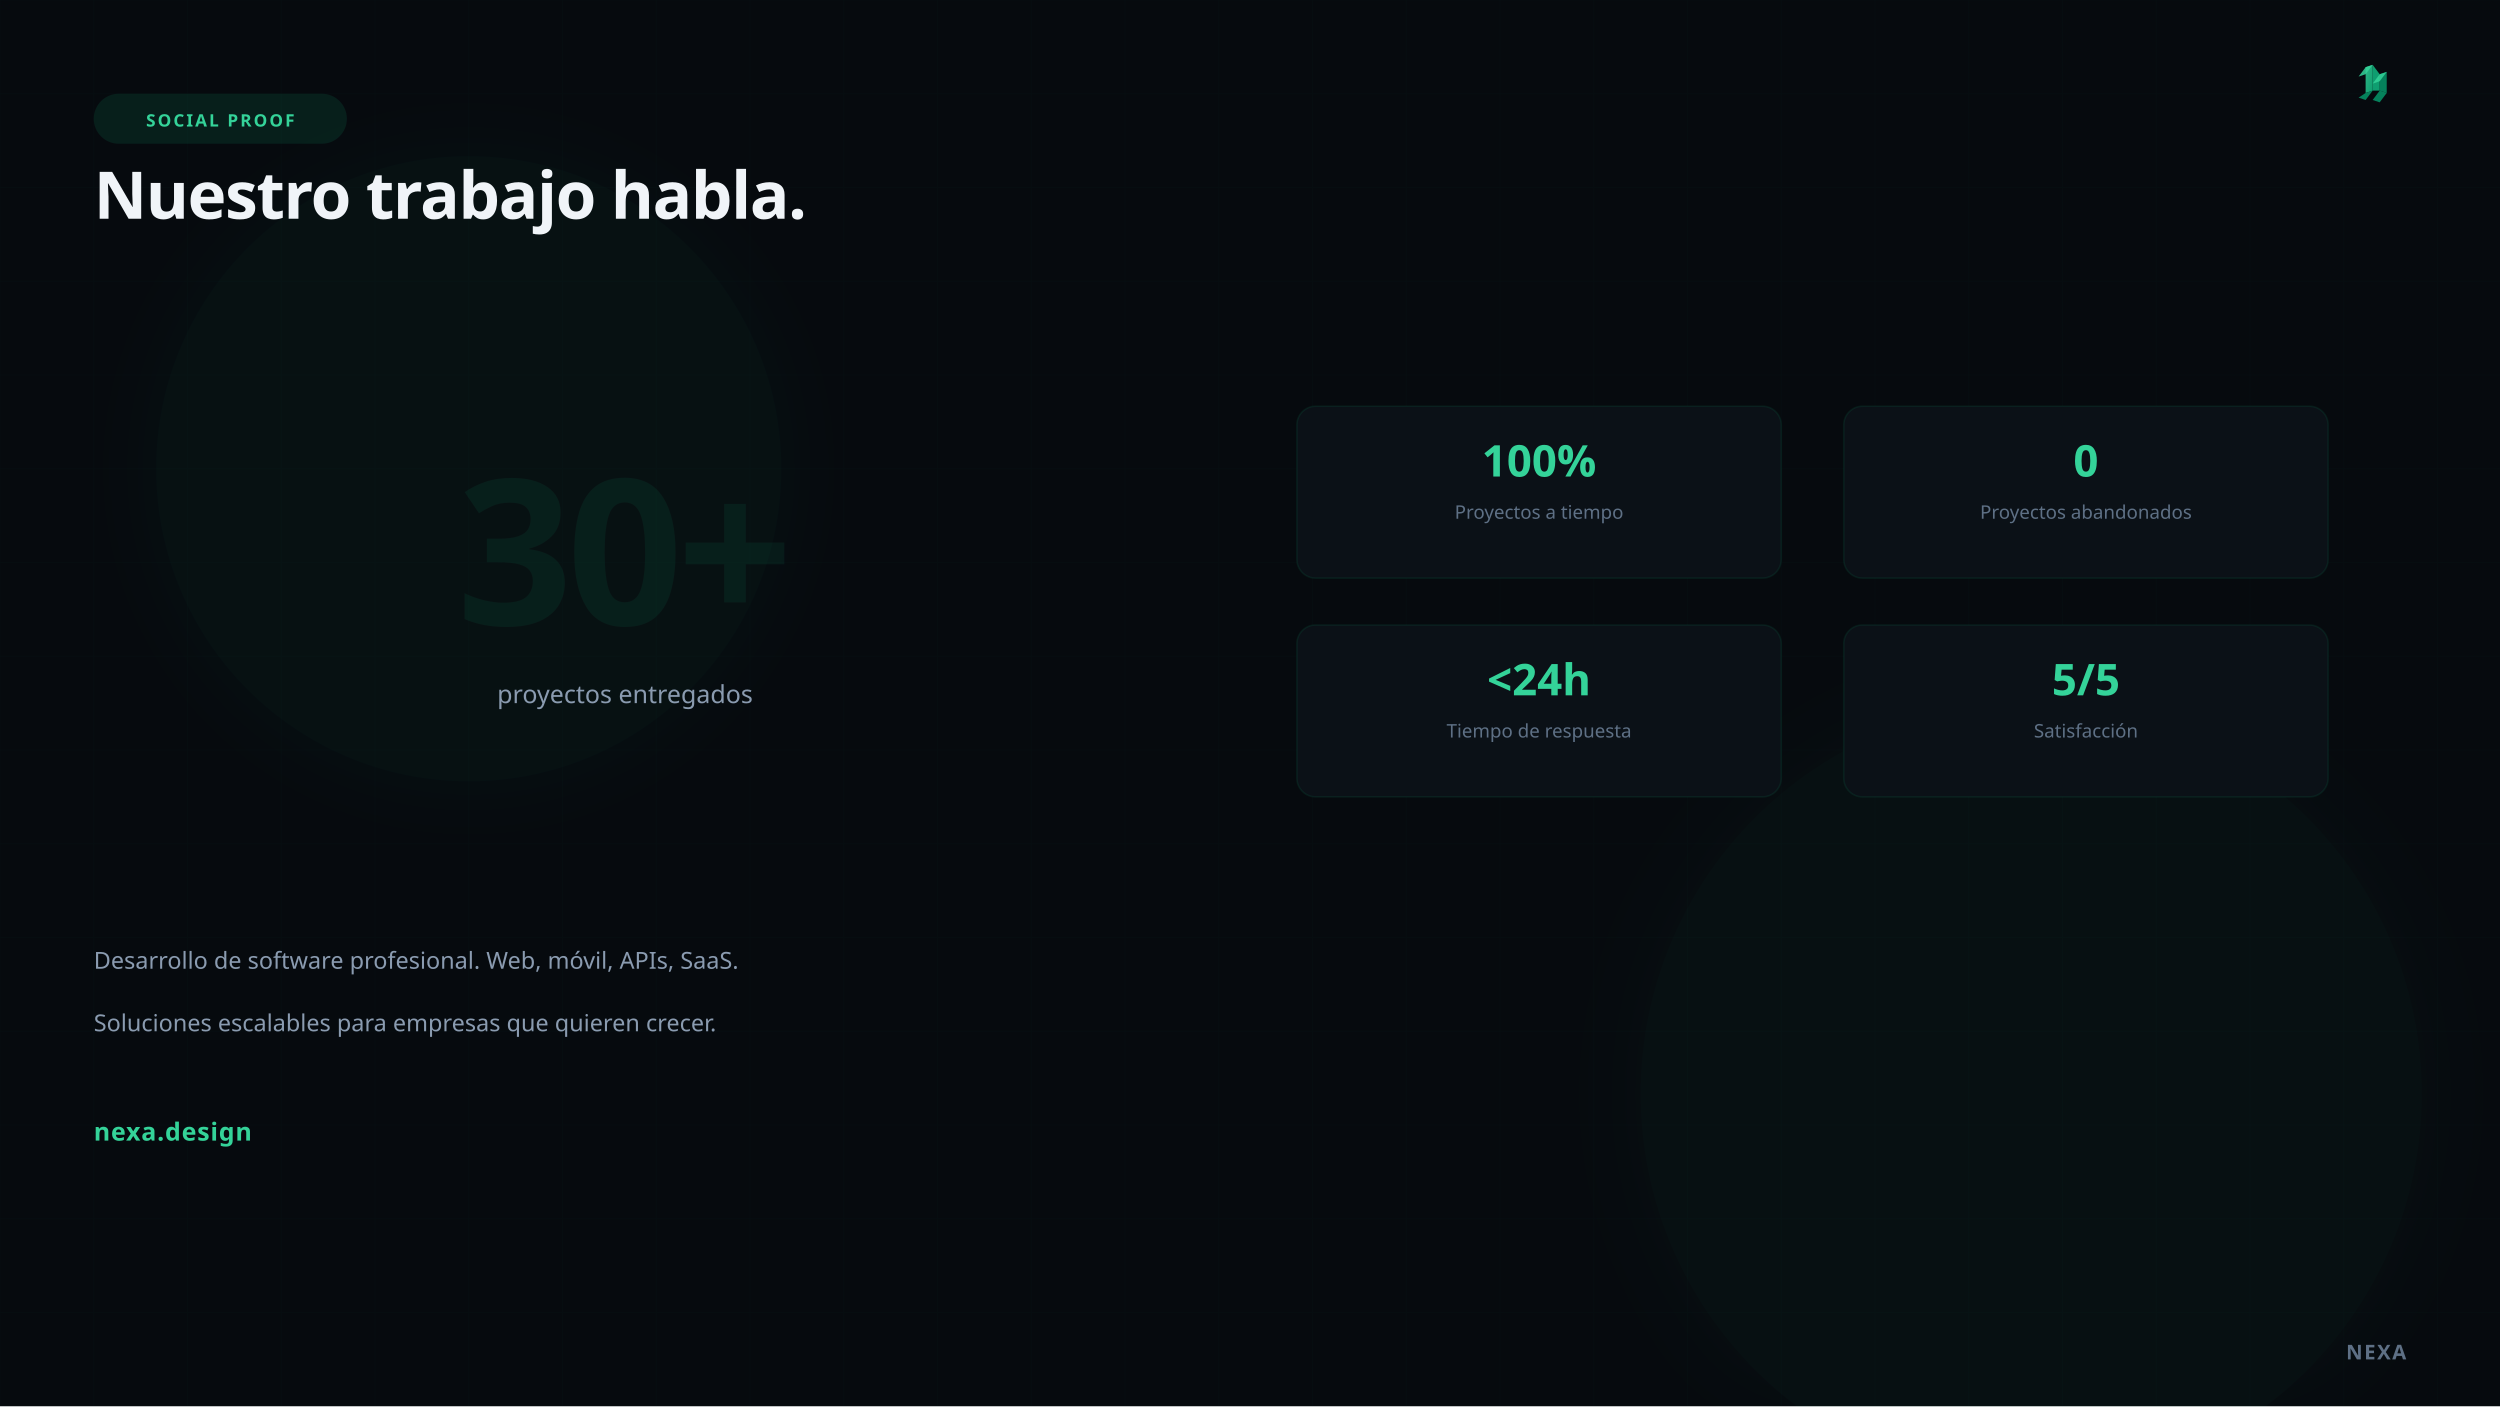
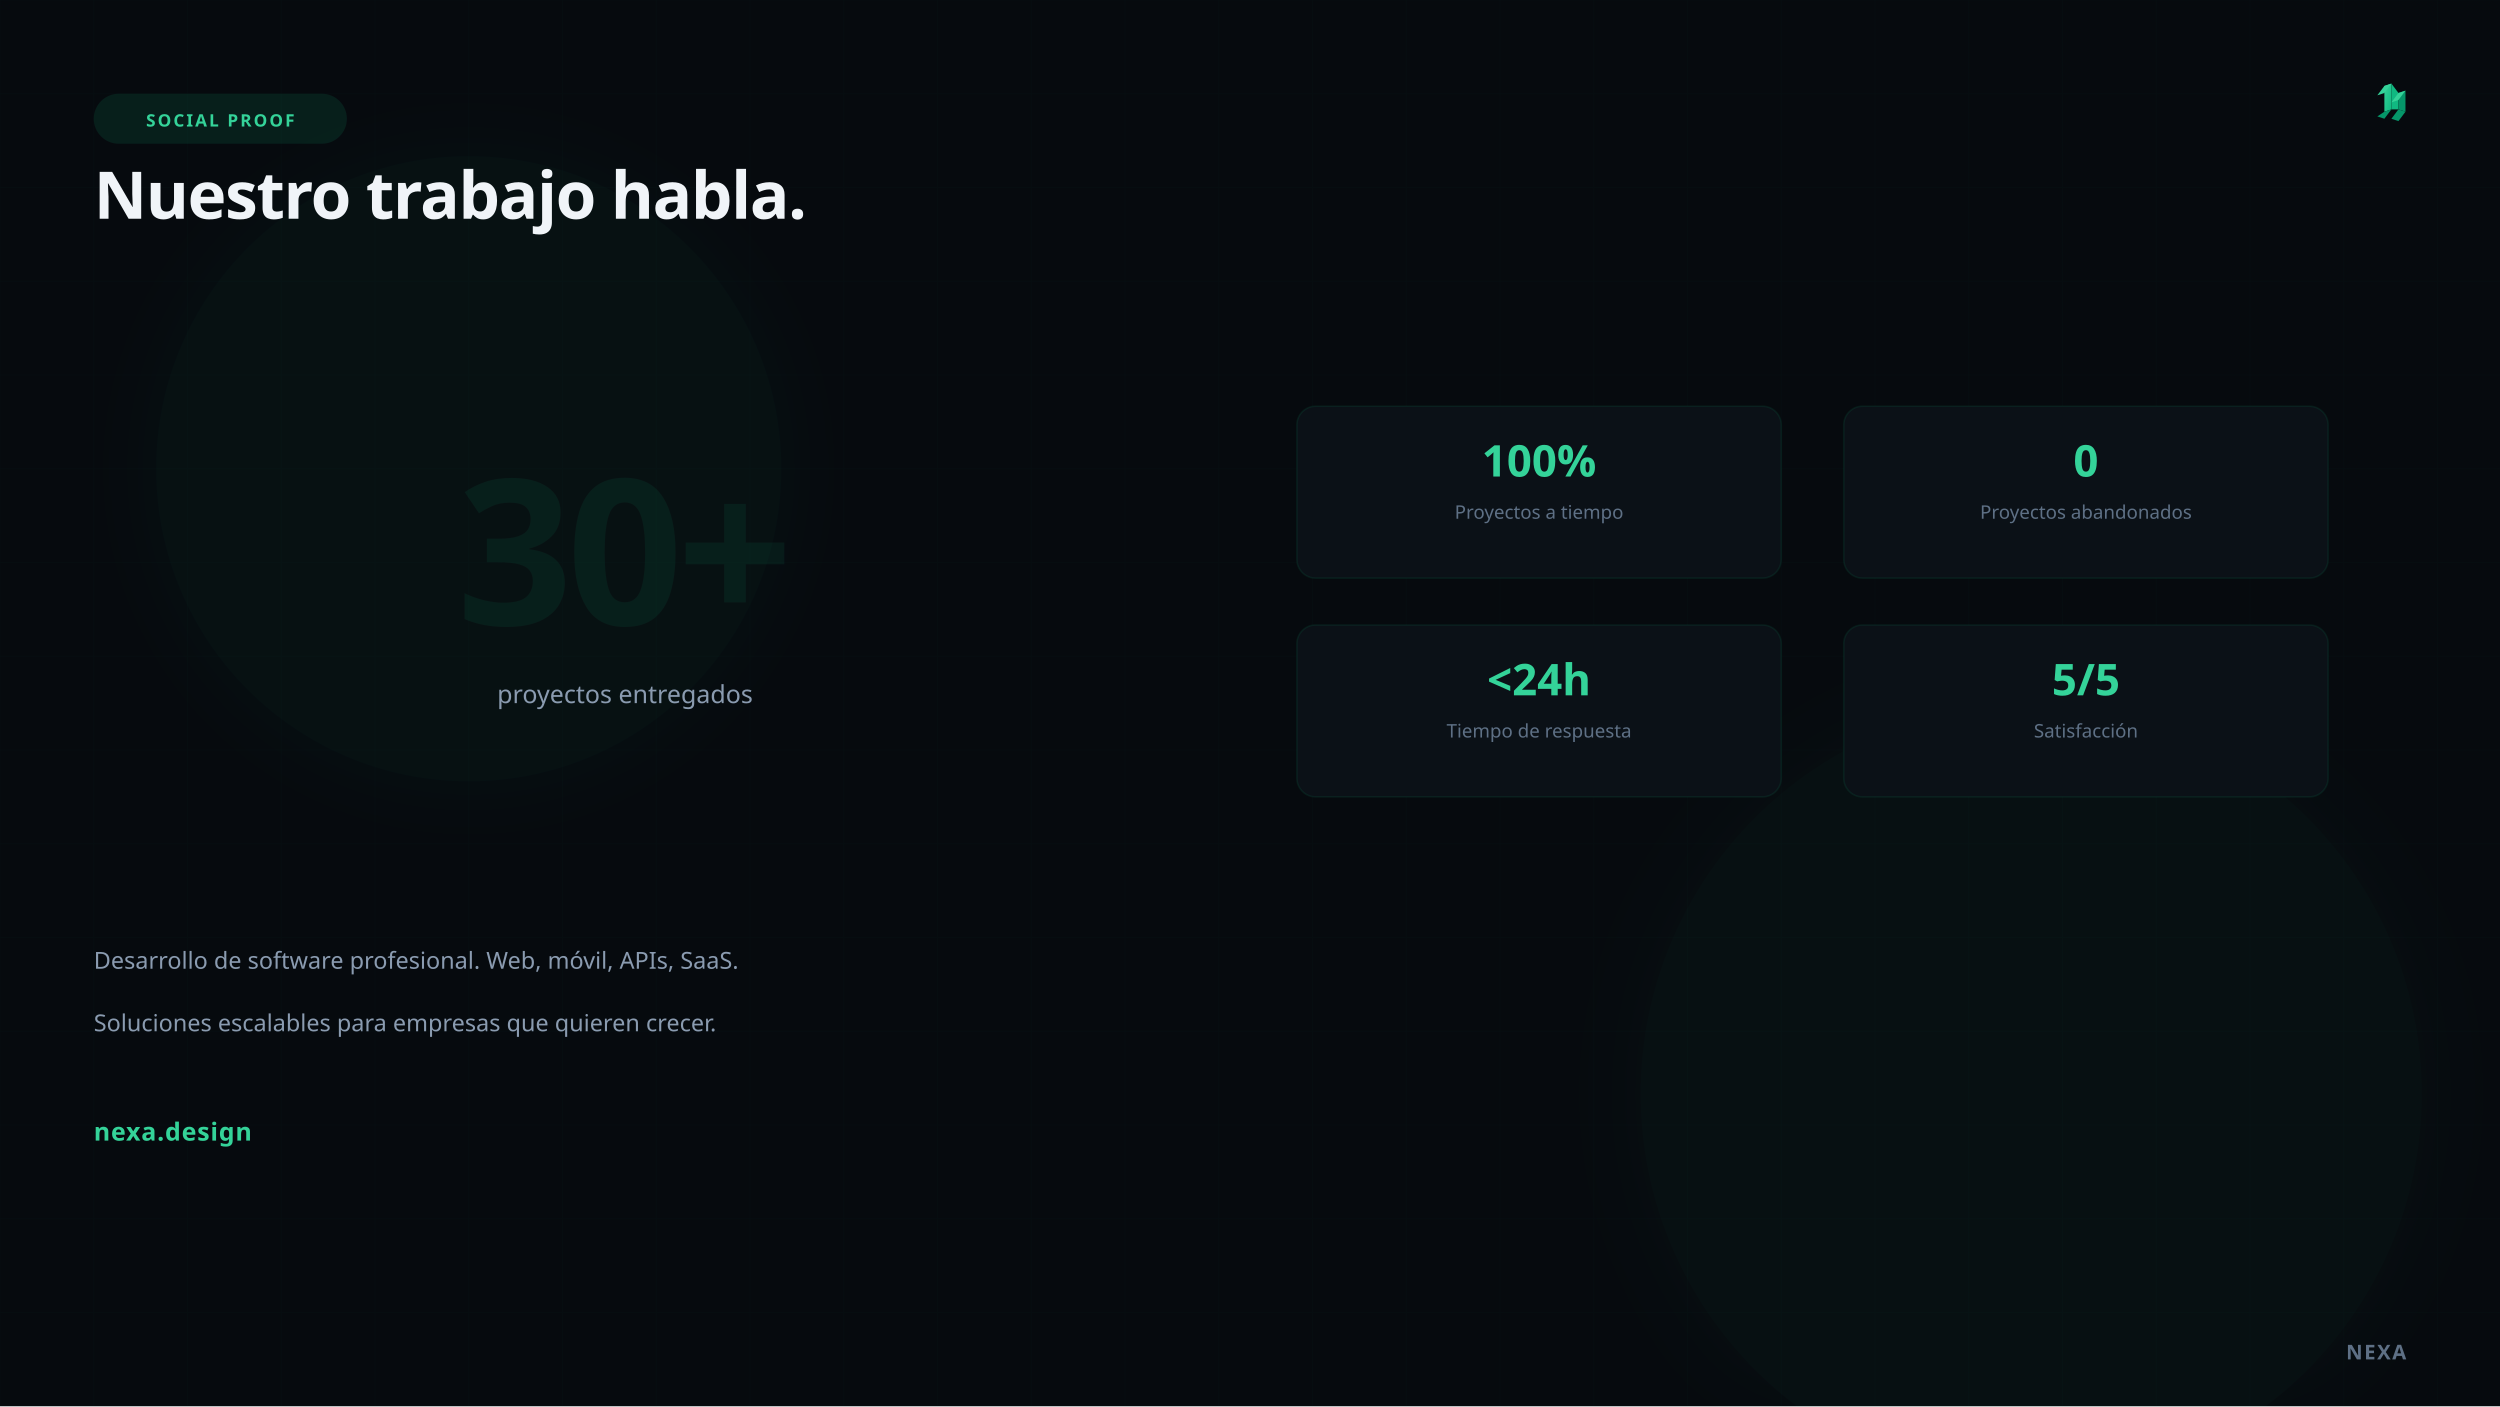
<svg xmlns="http://www.w3.org/2000/svg" width="1600" height="900" viewBox="0 0 1600 900">
  <rect width="1600" height="900" fill="#060A0E" />
  <g opacity="0.02" stroke="#10B981" stroke-width="0.5" fill="none">
    <line x1="0" y1="0" x2="0" y2="900" />
    <line x1="60" y1="0" x2="60" y2="900" />
    <line x1="120" y1="0" x2="120" y2="900" />
    <line x1="180" y1="0" x2="180" y2="900" />
    <line x1="240" y1="0" x2="240" y2="900" />
    <line x1="300" y1="0" x2="300" y2="900" />
    <line x1="360" y1="0" x2="360" y2="900" />
    <line x1="420" y1="0" x2="420" y2="900" />
    <line x1="480" y1="0" x2="480" y2="900" />
    <line x1="540" y1="0" x2="540" y2="900" />
    <line x1="600" y1="0" x2="600" y2="900" />
    <line x1="660" y1="0" x2="660" y2="900" />
    <line x1="720" y1="0" x2="720" y2="900" />
    <line x1="780" y1="0" x2="780" y2="900" />
    <line x1="840" y1="0" x2="840" y2="900" />
    <line x1="900" y1="0" x2="900" y2="900" />
    <line x1="960" y1="0" x2="960" y2="900" />
    <line x1="1020" y1="0" x2="1020" y2="900" />
    <line x1="1080" y1="0" x2="1080" y2="900" />
    <line x1="1140" y1="0" x2="1140" y2="900" />
    <line x1="1200" y1="0" x2="1200" y2="900" />
    <line x1="1260" y1="0" x2="1260" y2="900" />
    <line x1="1320" y1="0" x2="1320" y2="900" />
    <line x1="1380" y1="0" x2="1380" y2="900" />
    <line x1="1440" y1="0" x2="1440" y2="900" />
    <line x1="1500" y1="0" x2="1500" y2="900" />
    <line x1="1560" y1="0" x2="1560" y2="900" />
    <line x1="1620" y1="0" x2="1620" y2="900" />
    <line x1="0" y1="0" x2="1600" y2="0" />
    <line x1="0" y1="60" x2="1600" y2="60" />
    <line x1="0" y1="120" x2="1600" y2="120" />
    <line x1="0" y1="180" x2="1600" y2="180" />
    <line x1="0" y1="240" x2="1600" y2="240" />
    <line x1="0" y1="300" x2="1600" y2="300" />
    <line x1="0" y1="360" x2="1600" y2="360" />
    <line x1="0" y1="420" x2="1600" y2="420" />
    <line x1="0" y1="480" x2="1600" y2="480" />
    <line x1="0" y1="540" x2="1600" y2="540" />
    <line x1="0" y1="600" x2="1600" y2="600" />
    <line x1="0" y1="660" x2="1600" y2="660" />
    <line x1="0" y1="720" x2="1600" y2="720" />
    <line x1="0" y1="780" x2="1600" y2="780" />
    <line x1="0" y1="840" x2="1600" y2="840" />
    <line x1="0" y1="900" x2="1600" y2="900" />
  </g>
  <defs>
    <filter id="g">
      <feGaussianBlur stdDeviation="25" result="b" />
      <feMerge>
        <feMergeNode in="b" />
        <feMergeNode in="SourceGraphic" />
      </feMerge>
    </filter>
  </defs>
  <circle cx="300" cy="300" r="200" fill="#10B981" opacity="0.04" filter="url(#g)" />
  <defs>
    <filter id="g2">
      <feGaussianBlur stdDeviation="31.25" result="b" />
      <feMerge>
        <feMergeNode in="b" />
        <feMergeNode in="SourceGraphic" />
      </feMerge>
    </filter>
  </defs>
  <circle cx="1300" cy="700" r="250" fill="#34D399" opacity="0.03" filter="url(#g2)" />
  <g>
    <rect x="60" y="60" width="162" height="32" rx="16" fill="#10B981" opacity="0.12" />
    <text x="141" y="81" font-family="Syne, sans-serif" font-weight="700" font-size="11" fill="#34D399" text-anchor="middle" letter-spacing="0.12em">SOCIAL PROOF</text>
  </g>
-   <g transform="translate(1520, 52) scale(0.3)">
+   <g transform="translate(1532, 64) scale(0.3)">
    <defs>
-       <linearGradient id="logoGrad" x1="0%" y1="0%" x2="100%" y2="100%">
+       <linearGradient id="grad1" x1="0%" y1="0%" x2="100%" y2="100%">
        <stop offset="0%" stop-color="#34D399" />
        <stop offset="100%" stop-color="#10B981" />
      </linearGradient>
    </defs>
-     <polygon points="-20,-30 -5,-35 -5,20 -20,25" fill="url(#logoGrad)" opacity="0.85" />
-     <polygon points="-20,-30 -5,-35 -20,-15 -35,-10" fill="#34D399" opacity="0.85" />
-     <polygon points="-20,25 -5,20 -20,40 -35,35" fill="#059669" opacity="0.85" />
-     <polygon points="-5,-35 10,-15 10,20 -5,20" fill="#10B981" opacity="0.85" />
-     <polygon points="10,-15 25,-20 25,25 10,20" fill="#059669" opacity="0.85" />
-     <polygon points="10,-15 25,-20 10,0 -5,5" fill="#34D399" opacity="0.85" />
-     <polygon points="10,20 25,25 10,45 -5,40" fill="#059669" opacity="0.85" />
+     <polygon points="-20,-30 -5,-35 -5,20 -20,25" fill="url(#grad1)" />
+     <polygon points="-20,-30 -5,-35 -20,-15 -35,-10" fill="#34D399" />
+     <polygon points="-20,25 -5,20 -20,40 -35,35" fill="#059669" />
+     <polygon points="-5,-35 10,-15 10,20 -5,20" fill="#10B981" />
+     <polygon points="10,-15 25,-20 25,25 10,20" fill="#059669" />
+     <polygon points="10,-15 25,-20 10,0 -5,5" fill="#34D399" />
+     <polygon points="10,20 25,25 10,45 -5,40" fill="#059669" />
  </g>
  <text x="60" y="140" font-family="Syne, sans-serif" font-weight="800" font-size="42" fill="#F0F4F8" letter-spacing="-0.02em">Nuestro trabajo habla.</text>
  <text x="400" y="400" font-family="Syne, sans-serif" font-weight="800" font-size="130" fill="#10B981" opacity="0.08" text-anchor="middle" letter-spacing="-0.03em">30+</text>
  <text x="400" y="450" font-family="DM Sans, sans-serif" font-weight="400" font-size="16" fill="#8A9BB0" text-anchor="middle">proyectos entregados</text>
  <g>
    <rect x="830" y="260" width="310" height="110" rx="12" fill="#0B1117" stroke="#10B981" stroke-opacity="0.1" stroke-width="1" />
    <text x="985" y="305" font-family="Syne, sans-serif" font-weight="800" font-size="28" fill="#34D399" text-anchor="middle">100%</text>
    <text x="985" y="332" font-family="DM Sans, sans-serif" font-weight="400" font-size="12" fill="#5E7085" text-anchor="middle">Proyectos a tiempo</text>
  </g>
  <g>
    <rect x="1180" y="260" width="310" height="110" rx="12" fill="#0B1117" stroke="#10B981" stroke-opacity="0.1" stroke-width="1" />
    <text x="1335" y="305" font-family="Syne, sans-serif" font-weight="800" font-size="28" fill="#34D399" text-anchor="middle">0</text>
    <text x="1335" y="332" font-family="DM Sans, sans-serif" font-weight="400" font-size="12" fill="#5E7085" text-anchor="middle">Proyectos abandonados</text>
  </g>
  <g>
    <rect x="830" y="400" width="310" height="110" rx="12" fill="#0B1117" stroke="#10B981" stroke-opacity="0.1" stroke-width="1" />
    <text x="985" y="445" font-family="Syne, sans-serif" font-weight="800" font-size="28" fill="#34D399" text-anchor="middle">&lt;24h</text>
    <text x="985" y="472" font-family="DM Sans, sans-serif" font-weight="400" font-size="12" fill="#5E7085" text-anchor="middle">Tiempo de respuesta</text>
  </g>
  <g>
    <rect x="1180" y="400" width="310" height="110" rx="12" fill="#0B1117" stroke="#10B981" stroke-opacity="0.1" stroke-width="1" />
    <text x="1335" y="445" font-family="Syne, sans-serif" font-weight="800" font-size="28" fill="#34D399" text-anchor="middle">5/5</text>
    <text x="1335" y="472" font-family="DM Sans, sans-serif" font-weight="400" font-size="12" fill="#5E7085" text-anchor="middle">Satisfacción</text>
  </g>
  <text x="60" y="620" font-family="DM Sans, sans-serif" font-weight="400" font-size="15" fill="#8A9BB0">Desarrollo de software profesional. Web, móvil, APIs, SaaS.</text>
  <text x="60" y="660" font-family="DM Sans, sans-serif" font-weight="400" font-size="15" fill="#8A9BB0">Soluciones escalables para empresas que quieren crecer.</text>
  <text x="60" y="730" font-family="Syne, sans-serif" font-weight="700" font-size="16" fill="#34D399" letter-spacing="0.5">nexa.design</text>
  <text x="1540" y="870" font-family="Syne, sans-serif" font-weight="700" font-size="13" fill="#5E7085" text-anchor="end" letter-spacing="1">NEXA</text>
</svg>
